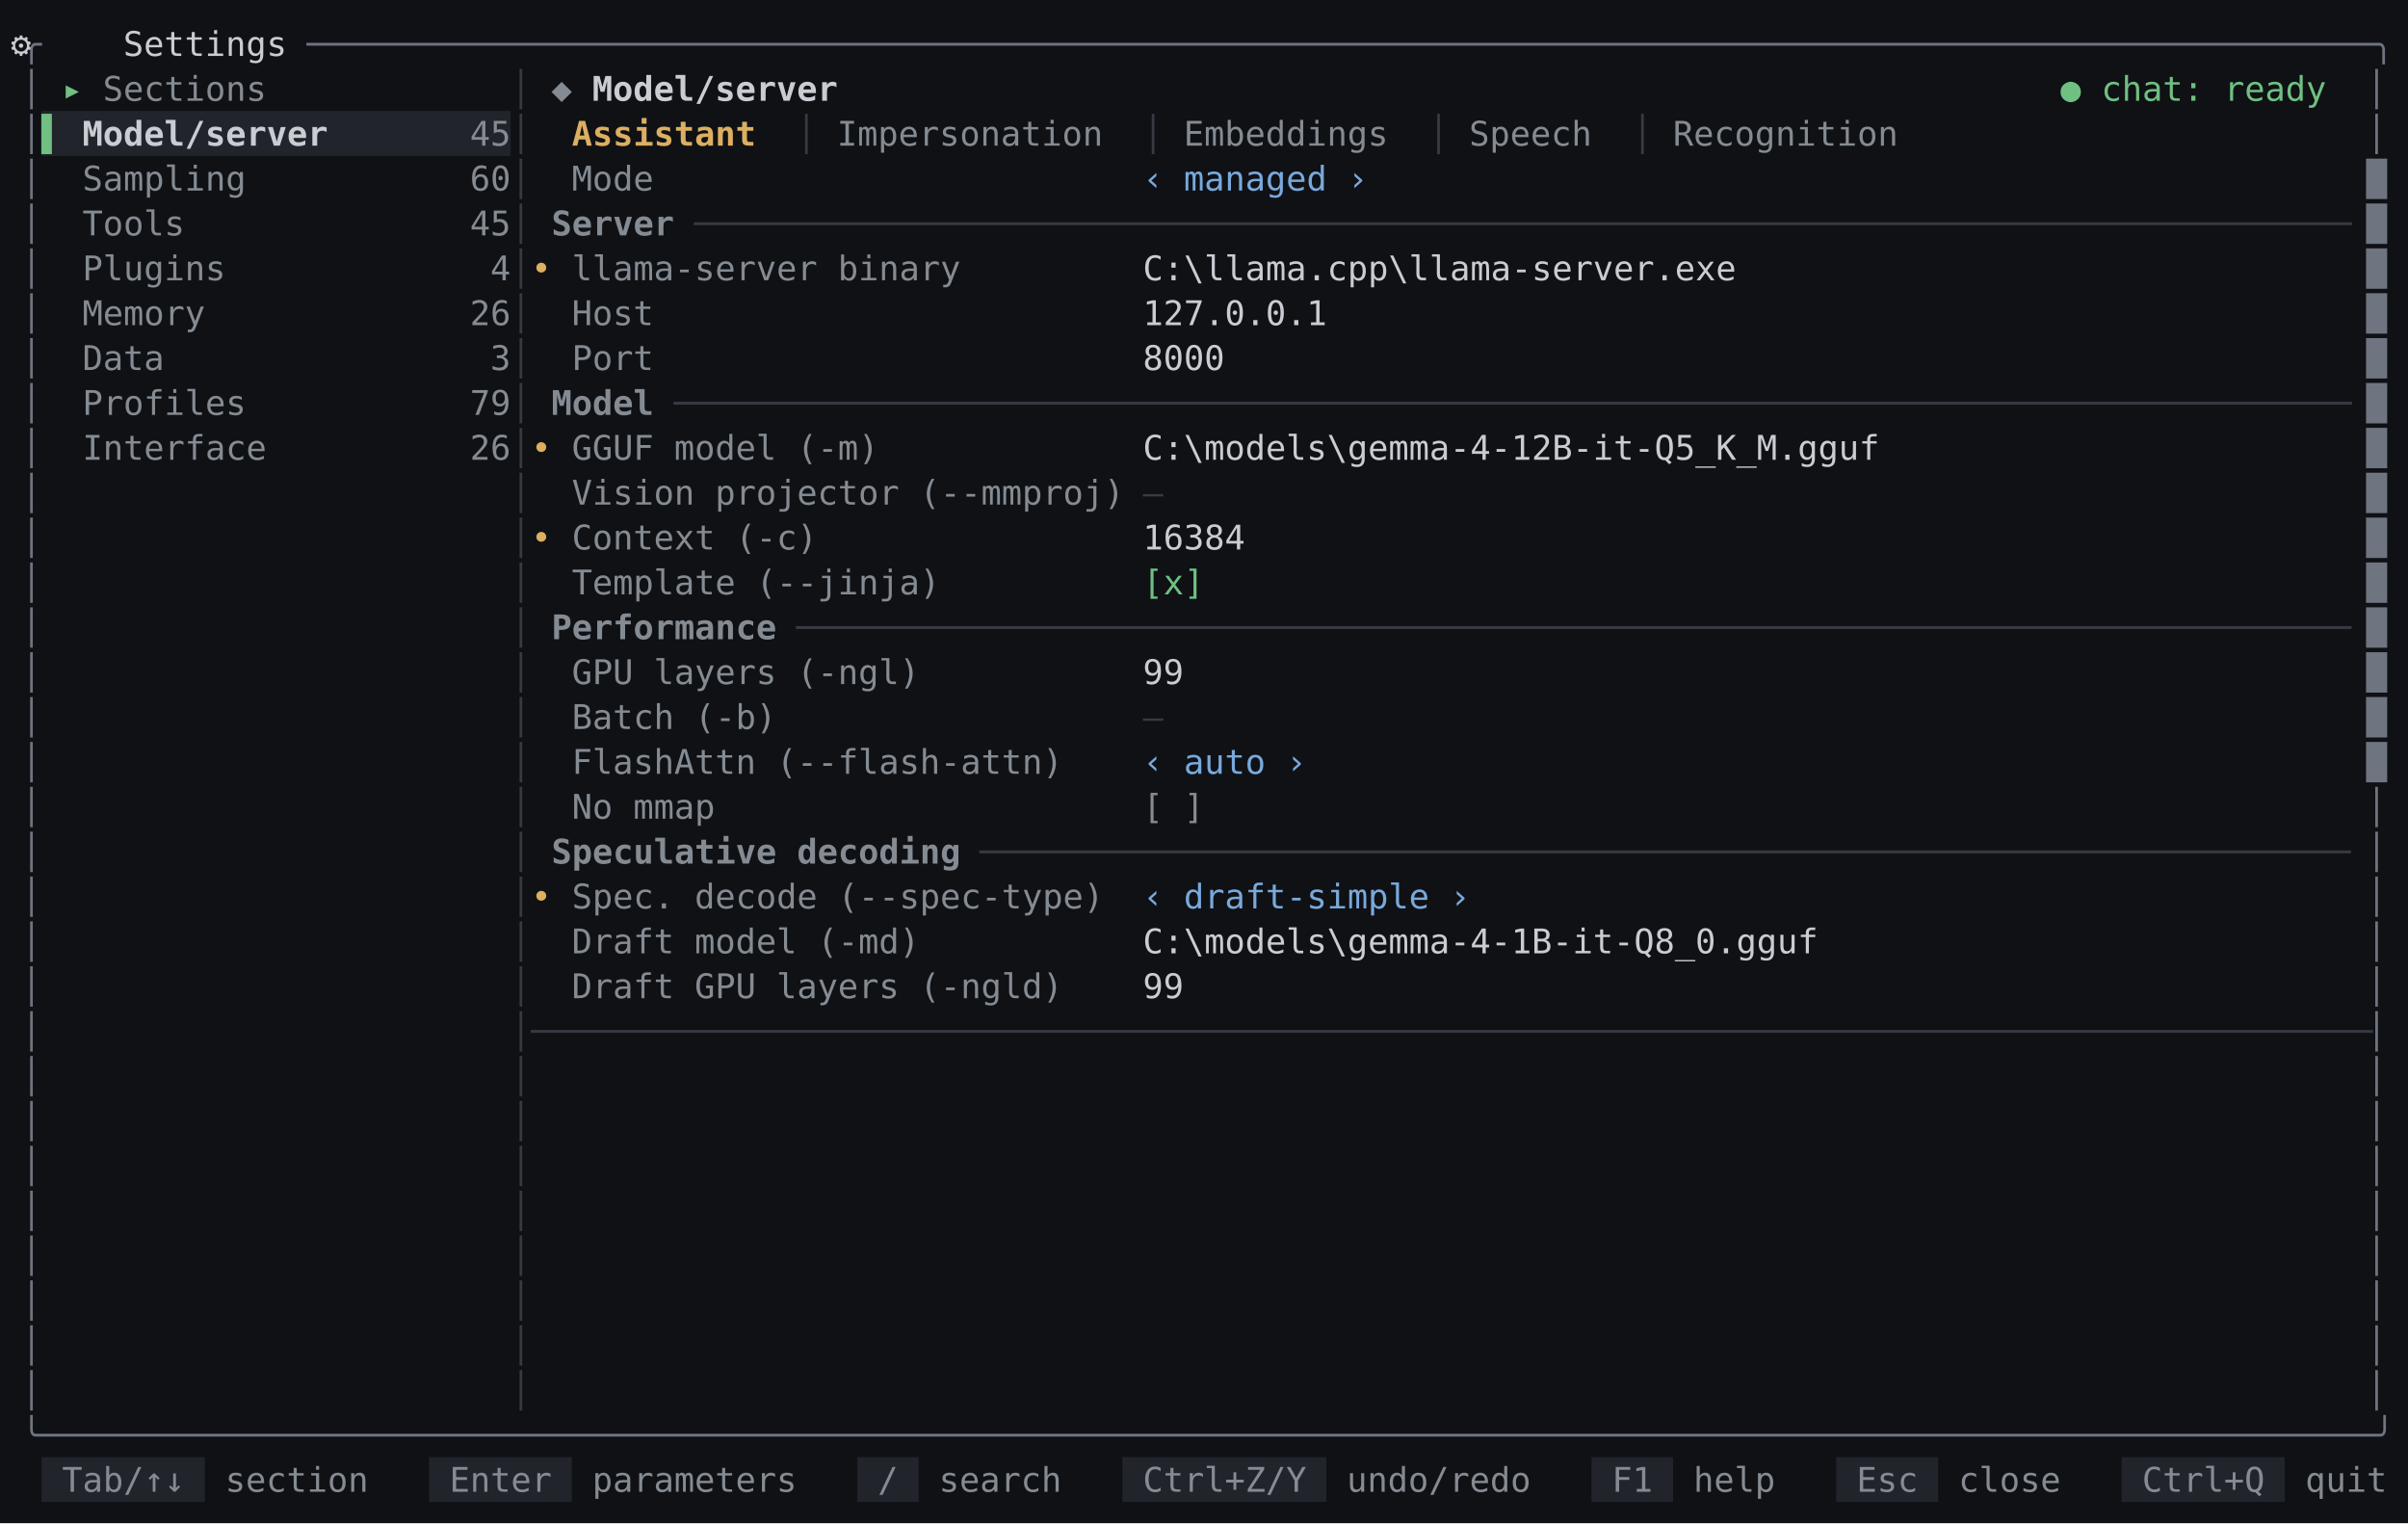
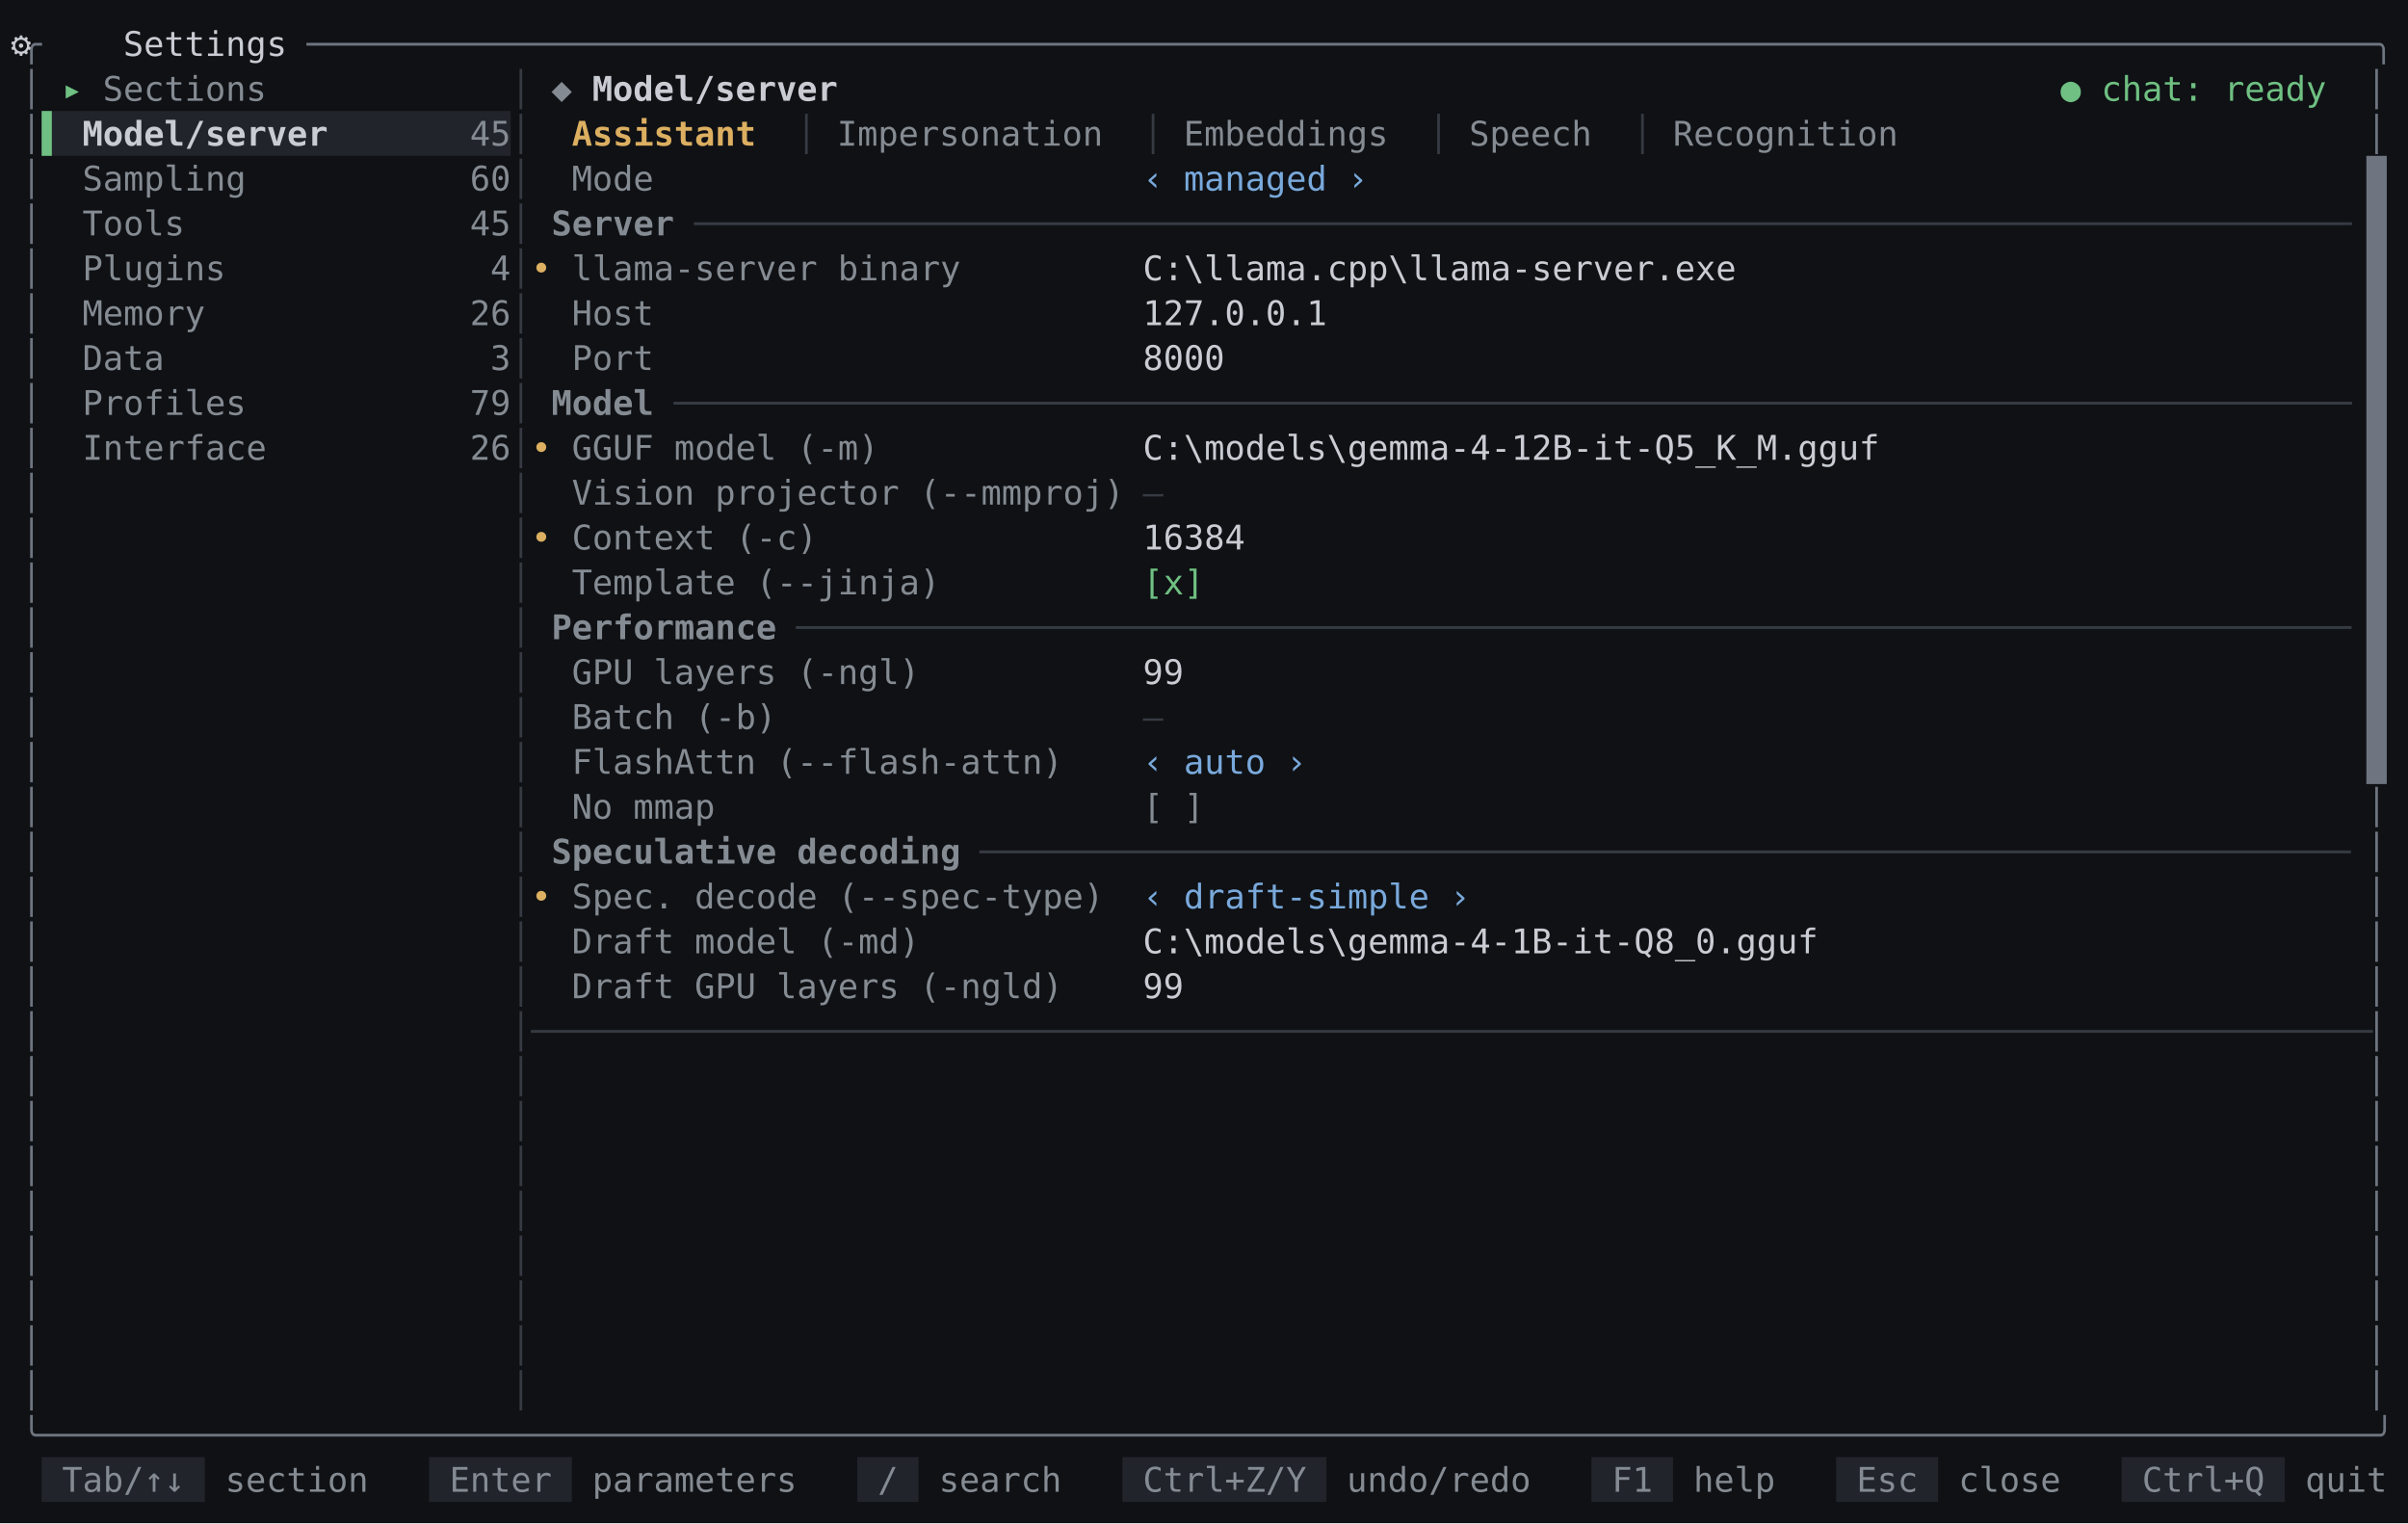
<svg xmlns="http://www.w3.org/2000/svg" id="settings-model-dark-en" viewBox="0 0 1133.6 716.96" width="1133.6" height="716.96" role="img" aria-label="mindfork — the settings model screen, dark theme">
  <style>
@font-face{font-family:'JetBrains Mono';src:url('/fonts/JetBrainsMono-Regular.woff2') format('woff2');font-weight:400;font-style:normal;font-display:swap}
@font-face{font-family:'JetBrains Mono';src:url('/fonts/JetBrainsMono-Bold.woff2') format('woff2');font-weight:700;font-style:normal;font-display:swap}
@font-face{font-family:'JetBrains Mono';src:url('/fonts/JetBrainsMono-Italic.woff2') format('woff2');font-weight:400;font-style:italic;font-display:swap}
#settings-model-dark-en text{font:16px 'JetBrains Mono',monospace;fill:#c9ccd2}#settings-model-dark-en .b{font-weight:700}#settings-model-dark-en .i{font-style:italic}#settings-model-dark-en .u{text-decoration:underline}#settings-model-dark-en .st{text-decoration:line-through}#settings-model-dark-en .u.st{text-decoration:underline line-through}
</style>
  <rect width="100%" height="100%" fill="#0f1115" />
+   <path fill="#21242a" d="M19.6 685.84H96.4V706.96H19.6ZM19.6 52.24H240.4V73.36H19.6ZM202 685.84H269.2V706.96H202ZM403.6 685.84H432.4V706.96H403.6ZM528.4 685.84H624.4V706.96H528.4ZM749.2 685.84H787.6V706.96H749.2ZM864.4 685.84H912.4V706.96H864.4ZM998.8 685.84H1075.6V706.96H998.8Z" />
+   <path fill="#6fc082" d="M19.6 52.24H24.4V73.36H19.6Z" />
+   <path fill="#6e7580" d="M1114 73.36H1123.6V369.04H1114Z" />
  <text xml:space="preserve" y="26.32">
    <tspan x="10" fill="#6e7580">╭</tspan>
    <tspan x="34" text-anchor="middle">⚙</tspan>
    <tspan x="58" textLength="86.4">Settings </tspan>
    <tspan x="144.4" textLength="979.2" fill="#6e7580">─────────────────────────────────────────────────────────────────────────────────────────────────────╮</tspan>
  </text>
  <text xml:space="preserve" y="47.44">
    <tspan x="10" fill="#6e7580">│</tspan>
    <tspan x="29.2" textLength="19.2" fill="#6fc082">▸ </tspan>
    <tspan x="48.4" textLength="86.4" fill="#858b92">Sections </tspan>
    <tspan x="240.4" fill="#363a42">│</tspan>
    <tspan x="259.6" textLength="19.2" fill="#858b92">◆ </tspan>
    <tspan x="278.8" textLength="124.8" class="b">Model/server </tspan>
    <tspan x="970" class="b" fill="#6fc082">●</tspan>
    <tspan x="989.2" textLength="115.2" fill="#6fc082">chat: ready </tspan>
    <tspan x="1114" fill="#6e7580">│</tspan>
  </text>
-   <rect x="19.6" y="52.24" width="220.8" height="21.12" fill="#21242a" />
  <text xml:space="preserve" y="68.56">
    <tspan x="10" fill="#6e7580">│</tspan>
-     <tspan x="19.6" textLength="19.2" fill="#6fc082">▌ </tspan>
    <tspan x="38.8" textLength="115.2" class="b">Model/server</tspan>
    <tspan x="221.2" textLength="19.2" fill="#858b92">45</tspan>
    <tspan x="240.4" fill="#363a42">│</tspan>
    <tspan x="269.2" textLength="96" class="b" fill="#dcaf61">Assistant </tspan>
    <tspan x="374.8" fill="#363a42">│</tspan>
    <tspan x="394" textLength="134.4" fill="#858b92">Impersonation </tspan>
    <tspan x="538" fill="#363a42">│</tspan>
    <tspan x="557.2" textLength="105.6" fill="#858b92">Embeddings </tspan>
    <tspan x="672.4" fill="#363a42">│</tspan>
    <tspan x="691.6" textLength="67.2" fill="#858b92">Speech </tspan>
    <tspan x="768.4" fill="#363a42">│</tspan>
    <tspan x="787.6" textLength="115.2" fill="#858b92">Recognition </tspan>
    <tspan x="1114" fill="#6e7580">│</tspan>
  </text>
  <text xml:space="preserve" y="89.68">
    <tspan x="10" fill="#6e7580">│</tspan>
    <tspan x="38.8" textLength="76.8" fill="#858b92">Sampling</tspan>
    <tspan x="221.2" textLength="19.2" fill="#858b92">60</tspan>
    <tspan x="240.4" fill="#363a42">│</tspan>
    <tspan x="269.2" textLength="38.4" fill="#858b92">Mode</tspan>
    <tspan x="538" textLength="105.6" fill="#79a9db">‹ managed ›</tspan>
-     <tspan x="1114" fill="#6e7580">█</tspan>
  </text>
  <text xml:space="preserve" y="110.8">
    <tspan x="10" fill="#6e7580">│</tspan>
    <tspan x="38.8" textLength="48" fill="#858b92">Tools</tspan>
    <tspan x="221.2" textLength="19.2" fill="#858b92">45</tspan>
    <tspan x="240.4" fill="#363a42">│</tspan>
    <tspan x="259.6" textLength="67.2" class="b" fill="#858b92">Server </tspan>
    <tspan x="326.8" textLength="777.6" fill="#363a42">─────────────────────────────────────────────────────────────────────────────────</tspan>
-     <tspan x="1114" fill="#6e7580">█</tspan>
  </text>
  <text xml:space="preserve" y="131.92">
    <tspan x="10" fill="#6e7580">│</tspan>
    <tspan x="38.8" textLength="67.2" fill="#858b92">Plugins</tspan>
    <tspan x="230.8" fill="#858b92">4</tspan>
    <tspan x="240.4" fill="#363a42">│</tspan>
    <tspan x="250" textLength="19.2" fill="#dcaf61">• </tspan>
    <tspan x="269.2" textLength="182.4" fill="#858b92">llama-server binary</tspan>
    <tspan x="538" textLength="576">C:\llama.cpp\llama-server.exe                               </tspan>
-     <tspan x="1114" fill="#6e7580">█</tspan>
  </text>
  <text xml:space="preserve" y="153.04">
    <tspan x="10" fill="#6e7580">│</tspan>
    <tspan x="38.8" textLength="57.6" fill="#858b92">Memory</tspan>
    <tspan x="221.2" textLength="19.2" fill="#858b92">26</tspan>
    <tspan x="240.4" fill="#363a42">│</tspan>
    <tspan x="269.2" textLength="38.4" fill="#858b92">Host</tspan>
    <tspan x="538" textLength="576">127.0.0.1                                                   </tspan>
-     <tspan x="1114" fill="#6e7580">█</tspan>
  </text>
  <text xml:space="preserve" y="174.16">
    <tspan x="10" fill="#6e7580">│</tspan>
    <tspan x="38.8" textLength="38.4" fill="#858b92">Data</tspan>
    <tspan x="230.8" fill="#858b92">3</tspan>
    <tspan x="240.4" fill="#363a42">│</tspan>
    <tspan x="269.2" textLength="38.4" fill="#858b92">Port</tspan>
    <tspan x="538" textLength="576">8000                                                        </tspan>
-     <tspan x="1114" fill="#6e7580">█</tspan>
  </text>
  <text xml:space="preserve" y="195.28">
    <tspan x="10" fill="#6e7580">│</tspan>
    <tspan x="38.8" textLength="76.8" fill="#858b92">Profiles</tspan>
    <tspan x="221.2" textLength="19.2" fill="#858b92">79</tspan>
    <tspan x="240.4" fill="#363a42">│</tspan>
    <tspan x="259.6" textLength="57.6" class="b" fill="#858b92">Model </tspan>
    <tspan x="317.2" textLength="787.2" fill="#363a42">──────────────────────────────────────────────────────────────────────────────────</tspan>
-     <tspan x="1114" fill="#6e7580">█</tspan>
  </text>
  <text xml:space="preserve" y="216.4">
    <tspan x="10" fill="#6e7580">│</tspan>
    <tspan x="38.8" textLength="86.4" fill="#858b92">Interface</tspan>
    <tspan x="221.2" textLength="19.2" fill="#858b92">26</tspan>
    <tspan x="240.4" fill="#363a42">│</tspan>
    <tspan x="250" textLength="19.2" fill="#dcaf61">• </tspan>
    <tspan x="269.2" textLength="144" fill="#858b92">GGUF model (-m)</tspan>
    <tspan x="538" textLength="576">C:\models\gemma-4-12B-it-Q5_K_M.gguf                        </tspan>
-     <tspan x="1114" fill="#6e7580">█</tspan>
  </text>
  <text xml:space="preserve" y="237.52">
    <tspan x="10" fill="#6e7580">│</tspan>
    <tspan x="240.4" fill="#363a42">│</tspan>
    <tspan x="269.2" textLength="259.2" fill="#858b92">Vision projector (--mmproj)</tspan>
    <tspan x="538" fill="#363a42">—</tspan>
-     <tspan x="1114" fill="#6e7580">█</tspan>
  </text>
  <text xml:space="preserve" y="258.64">
    <tspan x="10" fill="#6e7580">│</tspan>
    <tspan x="240.4" fill="#363a42">│</tspan>
    <tspan x="250" textLength="19.2" fill="#dcaf61">• </tspan>
    <tspan x="269.2" textLength="115.2" fill="#858b92">Context (-c)</tspan>
    <tspan x="538" textLength="576">16384                                                       </tspan>
-     <tspan x="1114" fill="#6e7580">█</tspan>
  </text>
  <text xml:space="preserve" y="279.76">
    <tspan x="10" fill="#6e7580">│</tspan>
    <tspan x="240.4" fill="#363a42">│</tspan>
    <tspan x="269.2" textLength="172.8" fill="#858b92">Template (--jinja)</tspan>
    <tspan x="538" textLength="28.8" fill="#6fc082">[x]</tspan>
-     <tspan x="1114" fill="#6e7580">█</tspan>
  </text>
  <text xml:space="preserve" y="300.88">
    <tspan x="10" fill="#6e7580">│</tspan>
    <tspan x="240.4" fill="#363a42">│</tspan>
    <tspan x="259.6" textLength="115.2" class="b" fill="#858b92">Performance </tspan>
    <tspan x="374.8" textLength="729.6" fill="#363a42">────────────────────────────────────────────────────────────────────────────</tspan>
-     <tspan x="1114" fill="#6e7580">█</tspan>
  </text>
  <text xml:space="preserve" y="322">
    <tspan x="10" fill="#6e7580">│</tspan>
    <tspan x="240.4" fill="#363a42">│</tspan>
    <tspan x="269.2" textLength="163.2" fill="#858b92">GPU layers (-ngl)</tspan>
    <tspan x="538" textLength="576">99                                                          </tspan>
-     <tspan x="1114" fill="#6e7580">█</tspan>
  </text>
  <text xml:space="preserve" y="343.12">
    <tspan x="10" fill="#6e7580">│</tspan>
    <tspan x="240.4" fill="#363a42">│</tspan>
    <tspan x="269.2" textLength="96" fill="#858b92">Batch (-b)</tspan>
    <tspan x="538" fill="#363a42">—</tspan>
-     <tspan x="1114" fill="#6e7580">█</tspan>
  </text>
  <text xml:space="preserve" y="364.24">
    <tspan x="10" fill="#6e7580">│</tspan>
    <tspan x="240.4" fill="#363a42">│</tspan>
    <tspan x="269.2" textLength="230.4" fill="#858b92">FlashAttn (--flash-attn)</tspan>
    <tspan x="538" textLength="76.8" fill="#79a9db">‹ auto ›</tspan>
-     <tspan x="1114" fill="#6e7580">█</tspan>
  </text>
  <text xml:space="preserve" y="385.36">
    <tspan x="10" fill="#6e7580">│</tspan>
    <tspan x="240.4" fill="#363a42">│</tspan>
    <tspan x="269.2" textLength="67.2" fill="#858b92">No mmap</tspan>
    <tspan x="538" textLength="28.8" fill="#858b92">[ ]</tspan>
    <tspan x="1114" fill="#6e7580">│</tspan>
  </text>
  <text xml:space="preserve" y="406.48">
    <tspan x="10" fill="#6e7580">│</tspan>
    <tspan x="240.4" fill="#363a42">│</tspan>
    <tspan x="259.6" textLength="201.6" class="b" fill="#858b92">Speculative decoding </tspan>
    <tspan x="461.2" textLength="643.2" fill="#363a42">───────────────────────────────────────────────────────────────────</tspan>
    <tspan x="1114" fill="#6e7580">│</tspan>
  </text>
  <text xml:space="preserve" y="427.6">
    <tspan x="10" fill="#6e7580">│</tspan>
    <tspan x="240.4" fill="#363a42">│</tspan>
    <tspan x="250" textLength="19.2" fill="#dcaf61">• </tspan>
    <tspan x="269.2" textLength="249.6" fill="#858b92">Spec. decode (--spec-type)</tspan>
    <tspan x="538" textLength="153.6" fill="#79a9db">‹ draft-simple ›</tspan>
    <tspan x="1114" fill="#6e7580">│</tspan>
  </text>
  <text xml:space="preserve" y="448.72">
    <tspan x="10" fill="#6e7580">│</tspan>
    <tspan x="240.4" fill="#363a42">│</tspan>
    <tspan x="269.2" textLength="163.2" fill="#858b92">Draft model (-md)</tspan>
    <tspan x="538" textLength="576">C:\models\gemma-4-1B-it-Q8_0.gguf                           </tspan>
    <tspan x="1114" fill="#6e7580">│</tspan>
  </text>
  <text xml:space="preserve" y="469.84">
    <tspan x="10" fill="#6e7580">│</tspan>
    <tspan x="240.4" fill="#363a42">│</tspan>
    <tspan x="269.2" textLength="230.4" fill="#858b92">Draft GPU layers (-ngld)</tspan>
    <tspan x="538" textLength="576">99                                                          </tspan>
    <tspan x="1114" fill="#6e7580">│</tspan>
  </text>
  <text xml:space="preserve" y="490.96">
    <tspan x="10" fill="#6e7580">│</tspan>
    <tspan x="240.4" textLength="873.6" fill="#363a42">│──────────────────────────────────────────────────────────────────────────────────────────</tspan>
    <tspan x="1114" fill="#6e7580">│</tspan>
  </text>
  <text xml:space="preserve" y="512.08">
    <tspan x="10" fill="#6e7580">│</tspan>
    <tspan x="240.4" fill="#363a42">│</tspan>
    <tspan x="1114" fill="#6e7580">│</tspan>
  </text>
  <text xml:space="preserve" y="533.2">
    <tspan x="10" fill="#6e7580">│</tspan>
    <tspan x="240.4" fill="#363a42">│</tspan>
    <tspan x="1114" fill="#6e7580">│</tspan>
  </text>
  <text xml:space="preserve" y="554.32">
    <tspan x="10" fill="#6e7580">│</tspan>
    <tspan x="240.4" fill="#363a42">│</tspan>
    <tspan x="1114" fill="#6e7580">│</tspan>
  </text>
  <text xml:space="preserve" y="575.44">
    <tspan x="10" fill="#6e7580">│</tspan>
    <tspan x="240.4" fill="#363a42">│</tspan>
    <tspan x="1114" fill="#6e7580">│</tspan>
  </text>
  <text xml:space="preserve" y="596.56">
    <tspan x="10" fill="#6e7580">│</tspan>
    <tspan x="240.4" fill="#363a42">│</tspan>
    <tspan x="1114" fill="#6e7580">│</tspan>
  </text>
  <text xml:space="preserve" y="617.68">
    <tspan x="10" fill="#6e7580">│</tspan>
    <tspan x="240.4" fill="#363a42">│</tspan>
    <tspan x="1114" fill="#6e7580">│</tspan>
  </text>
  <text xml:space="preserve" y="638.8">
    <tspan x="10" fill="#6e7580">│</tspan>
    <tspan x="240.4" fill="#363a42">│</tspan>
    <tspan x="1114" fill="#6e7580">│</tspan>
  </text>
  <text xml:space="preserve" y="659.92">
    <tspan x="10" fill="#6e7580">│</tspan>
    <tspan x="240.4" fill="#363a42">│</tspan>
    <tspan x="1114" fill="#6e7580">│</tspan>
  </text>
  <text xml:space="preserve" y="681.04">
    <tspan x="10" textLength="1113.6" fill="#6e7580">╰──────────────────────────────────────────────────────────────────────────────────────────────────────────────────╯</tspan>
  </text>
-   <rect x="19.6" y="685.84" width="76.8" height="21.12" fill="#21242a" />
-   <rect x="202" y="685.84" width="67.2" height="21.12" fill="#21242a" />
-   <rect x="403.6" y="685.84" width="28.8" height="21.12" fill="#21242a" />
-   <rect x="528.4" y="685.84" width="96" height="21.12" fill="#21242a" />
-   <rect x="749.2" y="685.84" width="38.4" height="21.12" fill="#21242a" />
-   <rect x="864.4" y="685.84" width="48" height="21.12" fill="#21242a" />
-   <rect x="998.8" y="685.84" width="76.8" height="21.12" fill="#21242a" />
  <text xml:space="preserve" y="702.16">
    <tspan x="29.2" textLength="67.2" fill="#858b93">Tab/↑↓ </tspan>
    <tspan x="106" textLength="67.2" fill="#858b92">section</tspan>
    <tspan x="211.6" textLength="57.6" fill="#858b93">Enter </tspan>
    <tspan x="278.8" textLength="96" fill="#858b92">parameters</tspan>
    <tspan x="413.2" textLength="19.2" fill="#858b93">/ </tspan>
    <tspan x="442" textLength="57.6" fill="#858b92">search</tspan>
    <tspan x="538" textLength="86.4" fill="#858b93">Ctrl+Z/Y </tspan>
    <tspan x="634" textLength="86.4" fill="#858b92">undo/redo</tspan>
    <tspan x="758.8" textLength="28.8" fill="#858b93">F1 </tspan>
    <tspan x="797.2" textLength="38.4" fill="#858b92">help</tspan>
    <tspan x="874" textLength="38.4" fill="#858b93">Esc </tspan>
    <tspan x="922" textLength="48" fill="#858b92">close</tspan>
    <tspan x="1008.4" textLength="67.2" fill="#858b93">Ctrl+Q </tspan>
    <tspan x="1085.2" textLength="38.4" fill="#858b92">quit</tspan>
  </text>
</svg>
